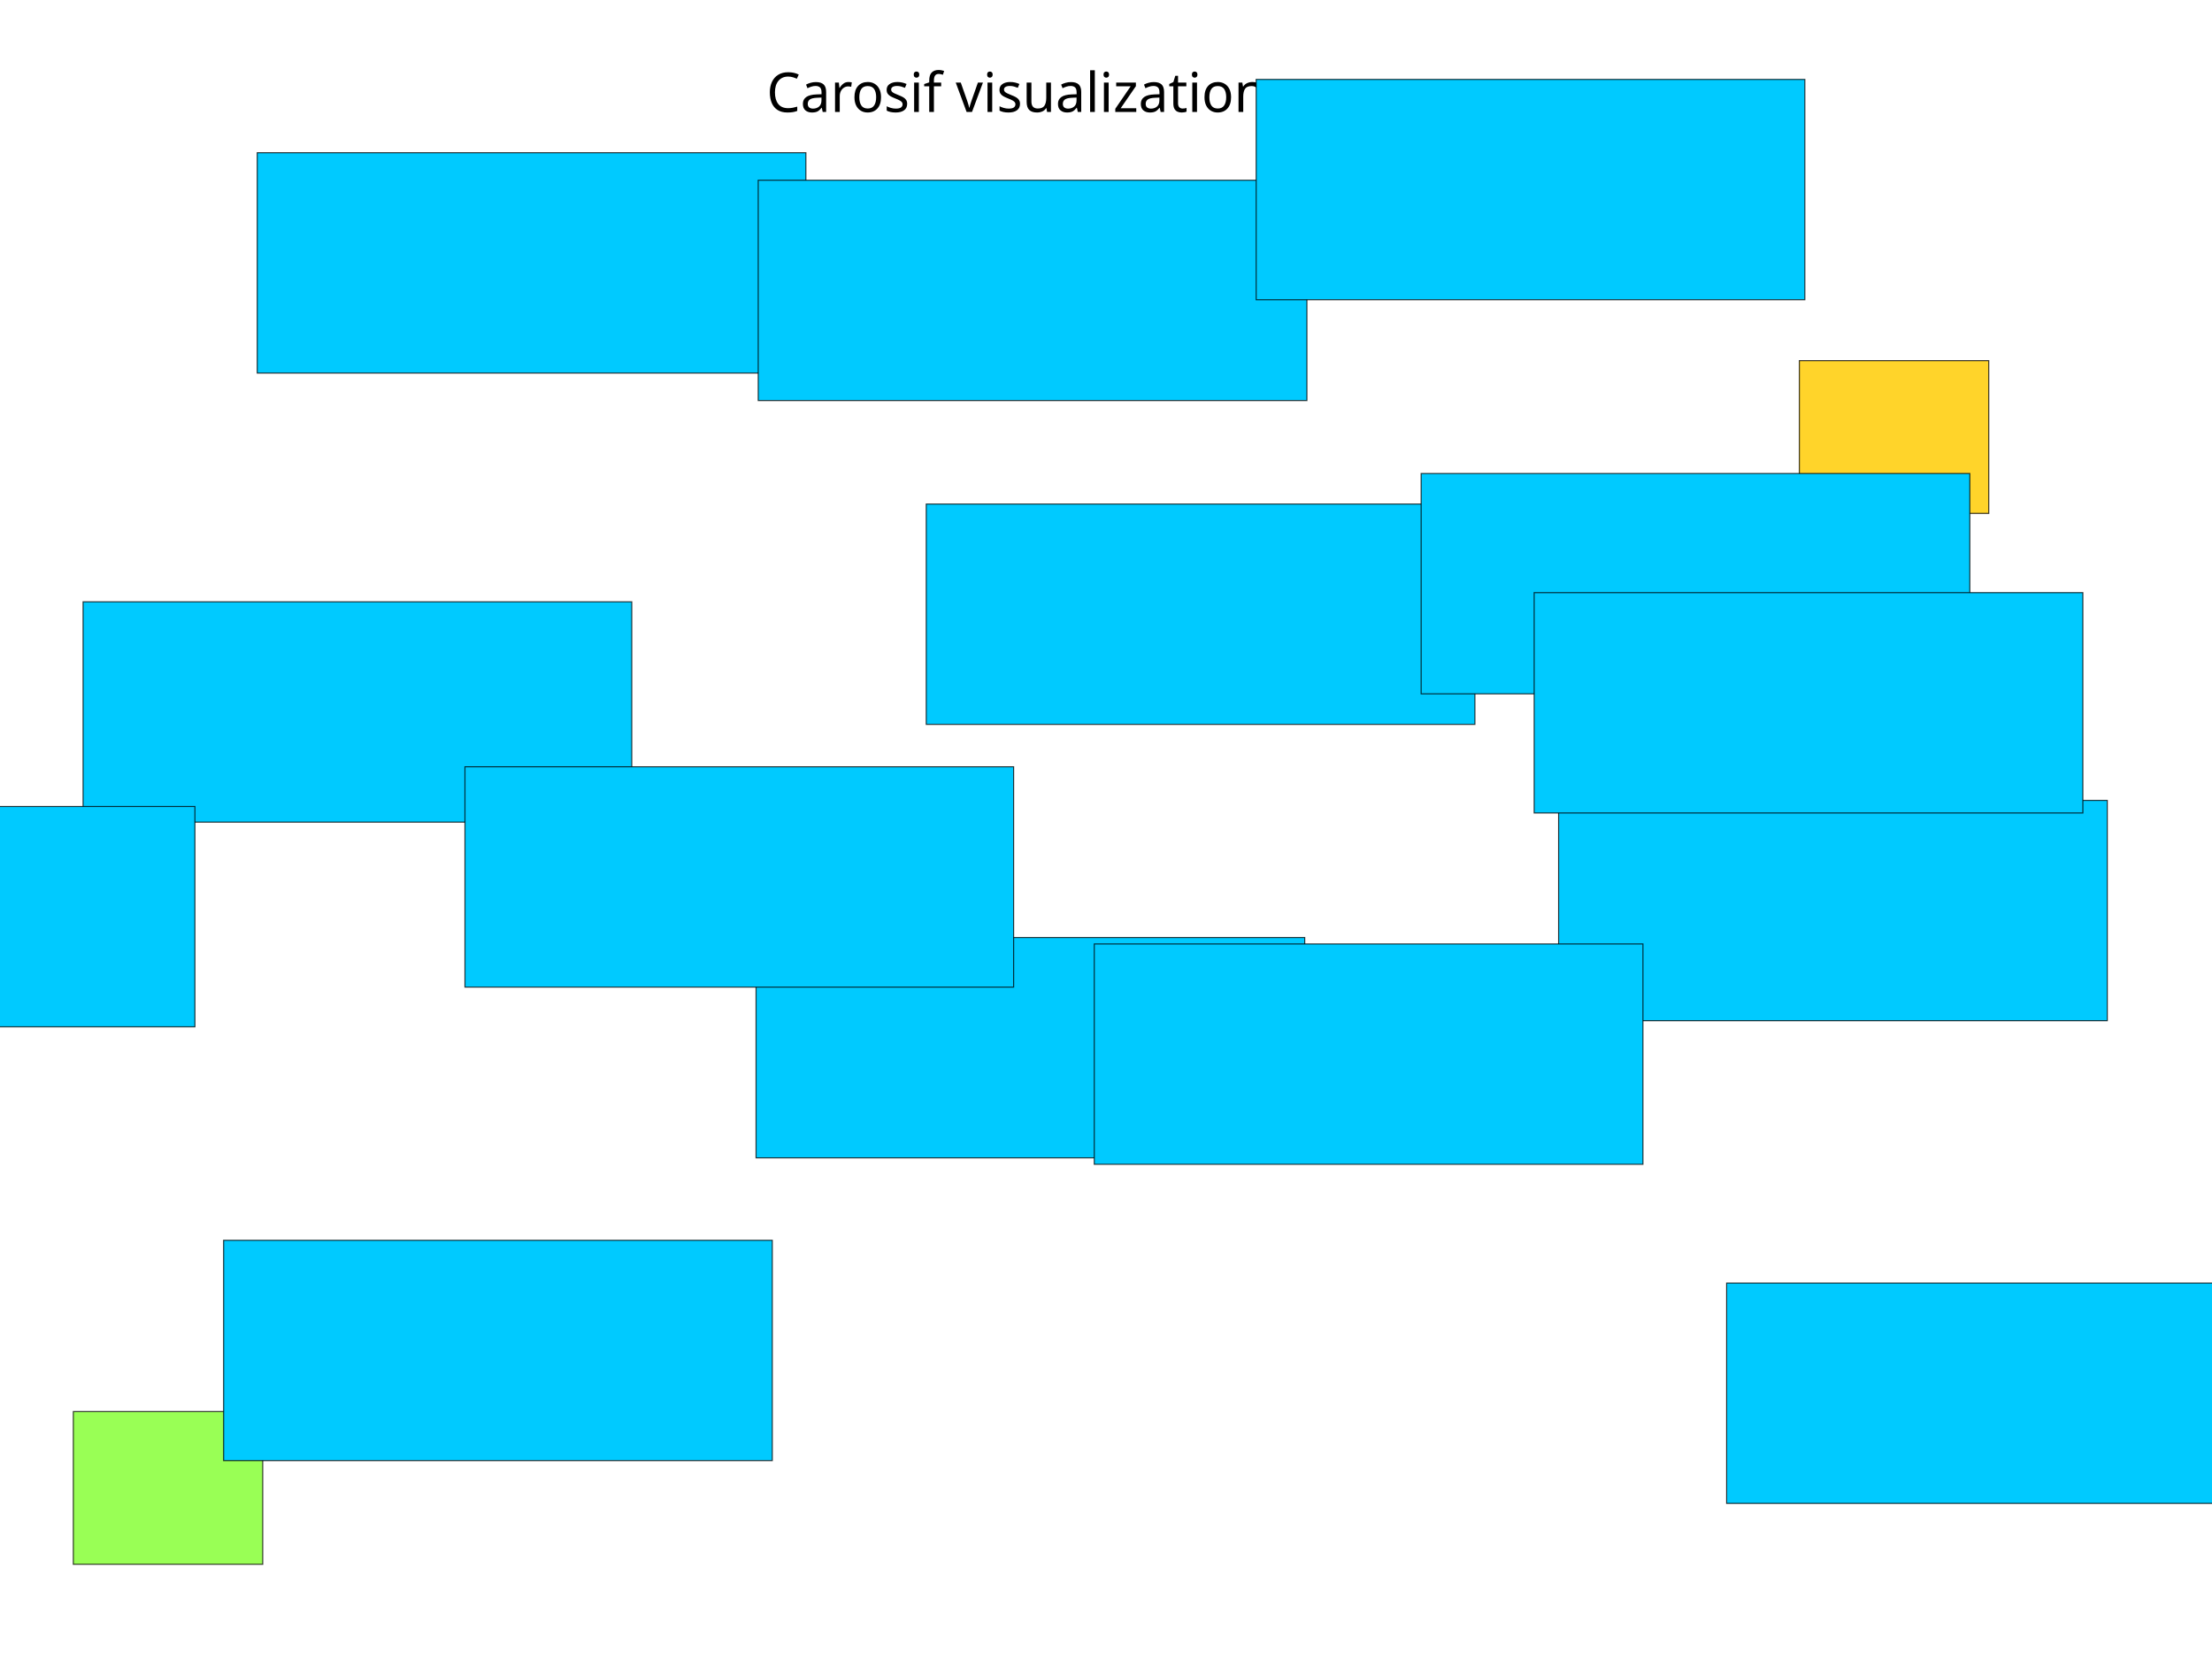
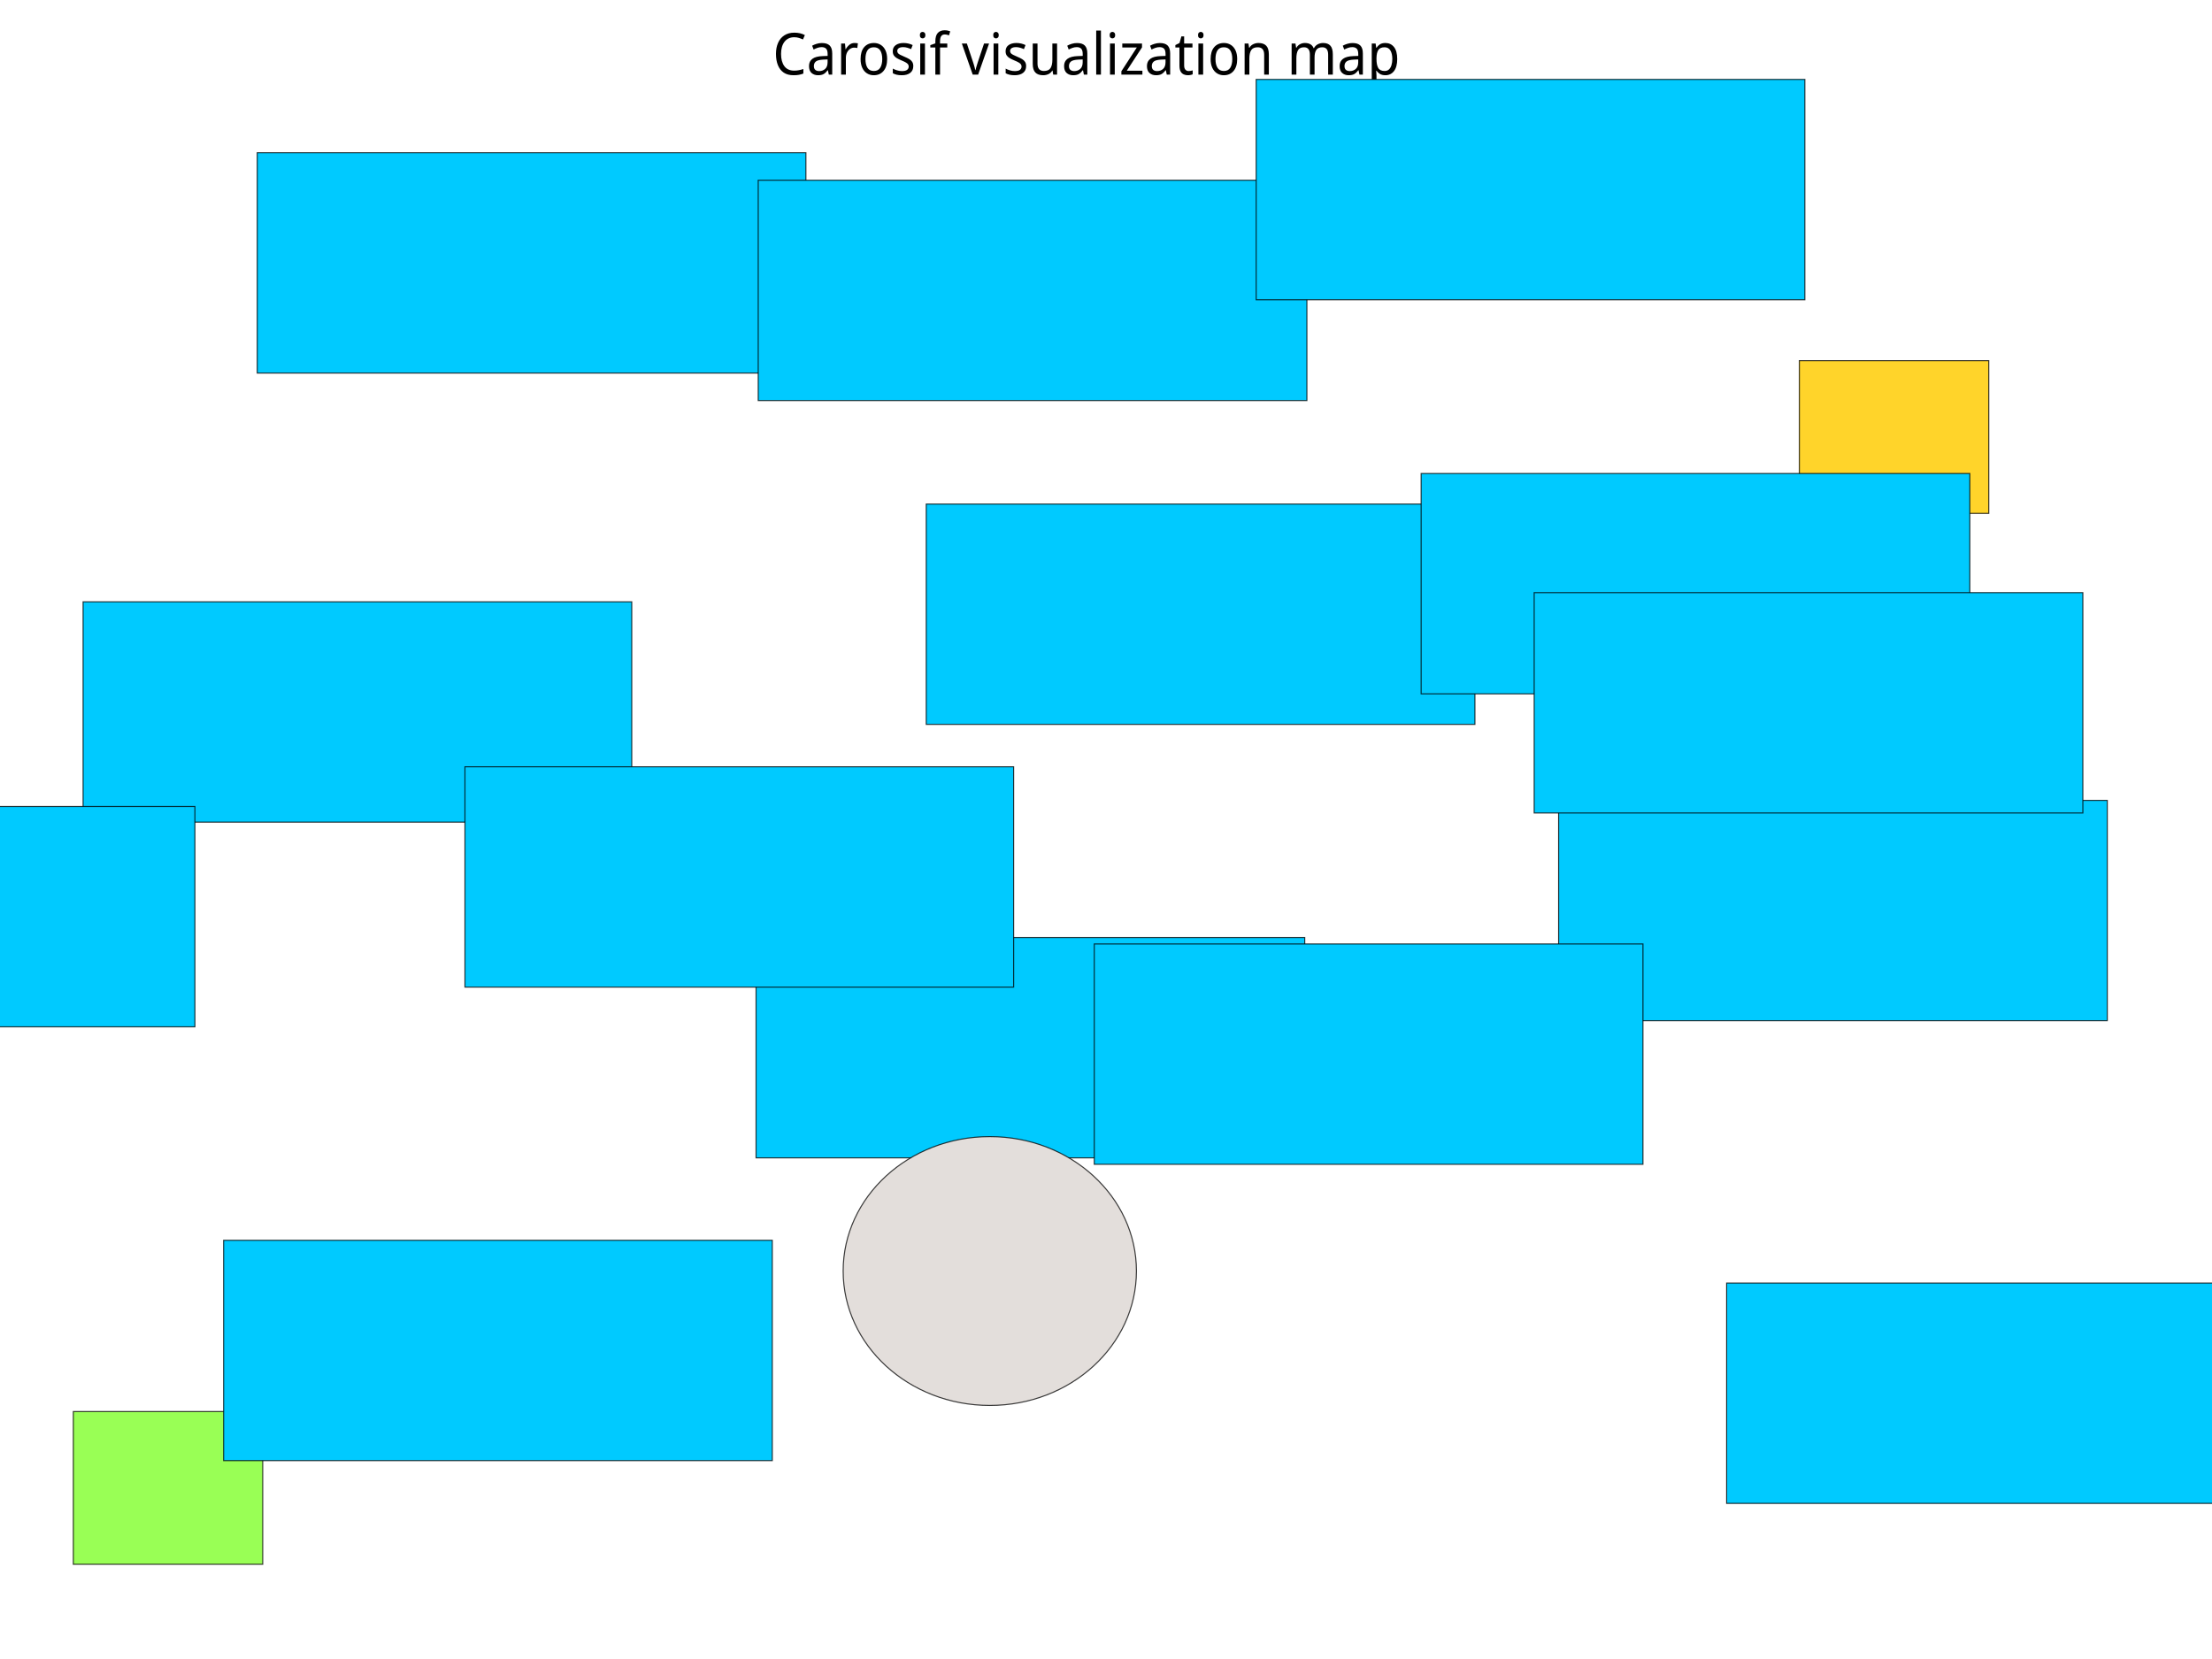
<svg xmlns="http://www.w3.org/2000/svg" width="1024px" height="768px" id="svg3113" version="1.1">
  <defs id="defs3115" />
  <g id="layer1">
-     <text xml:space="preserve" style="font-size:25.088px;font-style:normal;font-weight:normal;line-height:125%;letter-spacing:0px;word-spacing:0px;fill:#000000;fill-opacity:1;stroke:none;font-family:Sans" x="359.099" y="51.216" id="Titre" transform="scale(0.9882272,1.011913)">
-       <tspan id="tspan3076" x="359.099" y="51.216">Carosif visualization map</tspan>
+     <text xml:space="preserve" style="font-size:25.8px;font-style:normal;font-weight:normal;line-height:125%;letter-spacing:0px;word-spacing:0px;fill:#000000;fill-opacity:1;stroke:none;font-family:Sans" x="372.233" y="33.203" id="Titre" transform="scale(0.9609571,1.040629)">
+       <tspan id="tspan3076" x="372.233" y="33.203">Carosif visualization map</tspan>
    </text>
    <rect style="fill:#00caff;fill-opacity:1;stroke:#000000;stroke-opacity:0.762;stroke-width:0.5;stroke-miterlimit:4;stroke-dasharray:none" id="rect3053" width="254" height="102" x="350" y="434" />
    <rect style="fill:#ffd42a;fill-opacity:1;stroke:#000000;stroke-width:0.5;stroke-miterlimit:4;stroke-opacity:0.762;stroke-dasharray:none" id="rect3011" width="87.681" height="70.711" x="832.972" y="166.959" />
    <rect style="fill:#99ff55;fill-opacity:1;stroke:#000000;stroke-width:0.5;stroke-miterlimit:4;stroke-opacity:0.762;stroke-dasharray:none" id="rect3011-4" width="87.681" height="70.711" x="33.941" y="653.449" />
    <rect style="fill:#00caff;fill-opacity:1;stroke:#000000;stroke-width:0.5;stroke-miterlimit:4;stroke-opacity:0.762;stroke-dasharray:none" id="rect3053-7" width="254" height="102" x="428.786" y="233.339" />
    <rect style="fill:#00caff;fill-opacity:1;stroke:#000000;stroke-width:0.5;stroke-miterlimit:4;stroke-opacity:0.762;stroke-dasharray:none" id="rect3053-0" width="254" height="102" x="119.073" y="70.704" />
    <rect style="fill:#00caff;fill-opacity:1;stroke:#000000;stroke-width:0.5;stroke-miterlimit:4;stroke-opacity:0.762;stroke-dasharray:none" id="rect3053-2" width="254" height="102" x="38.463" y="278.594" />
    <rect style="fill:#00caff;fill-opacity:1;stroke:#000000;stroke-width:0.5;stroke-miterlimit:4;stroke-opacity:0.762;stroke-dasharray:none" id="rect3053-5" width="254" height="102" x="721.528" y="370.518" />
    <rect style="fill:#00caff;fill-opacity:1;stroke:#000000;stroke-width:0.5;stroke-miterlimit:4;stroke-opacity:0.762;stroke-dasharray:none" id="rect3053-7-3" width="254" height="102" x="-163.77" y="373.346" />
    <rect style="fill:#00caff;fill-opacity:1;stroke:#000000;stroke-width:0.5;stroke-miterlimit:4;stroke-opacity:0.762;stroke-dasharray:none" id="rect3053-7-3-4" width="254" height="102" x="215.24" y="354.961" />
    <rect style="fill:#00caff;fill-opacity:1;stroke:#000000;stroke-width:0.5;stroke-miterlimit:4;stroke-opacity:0.762;stroke-dasharray:none" id="rect3053-7-3-9" width="254" height="102" x="506.568" y="436.986" />
    <rect style="fill:#00caff;fill-opacity:1;stroke:#000000;stroke-width:0.5;stroke-miterlimit:4;stroke-opacity:0.762;stroke-dasharray:none" id="rect3053-7-3-6" width="254" height="102" x="657.889" y="219.197" />
    <rect style="fill:#00caff;fill-opacity:1;stroke:#000000;stroke-width:0.5;stroke-miterlimit:4;stroke-opacity:0.762;stroke-dasharray:none" id="rect3053-7-3-3" width="254" height="102" x="351.004" y="83.432" />
    <rect style="fill:#00caff;fill-opacity:1;stroke:#000000;stroke-width:0.5;stroke-miterlimit:4;stroke-opacity:0.762;stroke-dasharray:none" id="rect3053-7-3-66" width="254" height="102" x="710.214" y="274.351" />
    <rect style="fill:#00caff;fill-opacity:1;stroke:#000000;stroke-width:0.5;stroke-miterlimit:4;stroke-opacity:0.762;stroke-dasharray:none" id="rect3053-7-3-2" width="254" height="102" x="581.521" y="36.763" />
    <rect style="fill:#00caff;fill-opacity:1;stroke:#000000;stroke-width:0.5;stroke-miterlimit:4;stroke-opacity:0.762;stroke-dasharray:none" id="rect3053-7-3-5" width="254" height="102" x="799.31" y="593.963" />
    <rect style="fill:#00caff;fill-opacity:1;stroke:#000000;stroke-width:0.5;stroke-miterlimit:4;stroke-opacity:0.762;stroke-dasharray:none" id="rect3053-7-3-92" width="254" height="102" x="103.517" y="574.164" />
+     <path style="fill:#e3dedb;fill-opacity:1;stroke:#000000;stroke-width:0.5;stroke-miterlimit:4;stroke-opacity:0.762;stroke-dasharray:none" id="path3061" d="M 526.087,588.395 A 67.882,62.225 0 1 1 390.323,588.395 67.882,62.225 0 1 1 526.087,588.395 z" />
  </g>
</svg>
